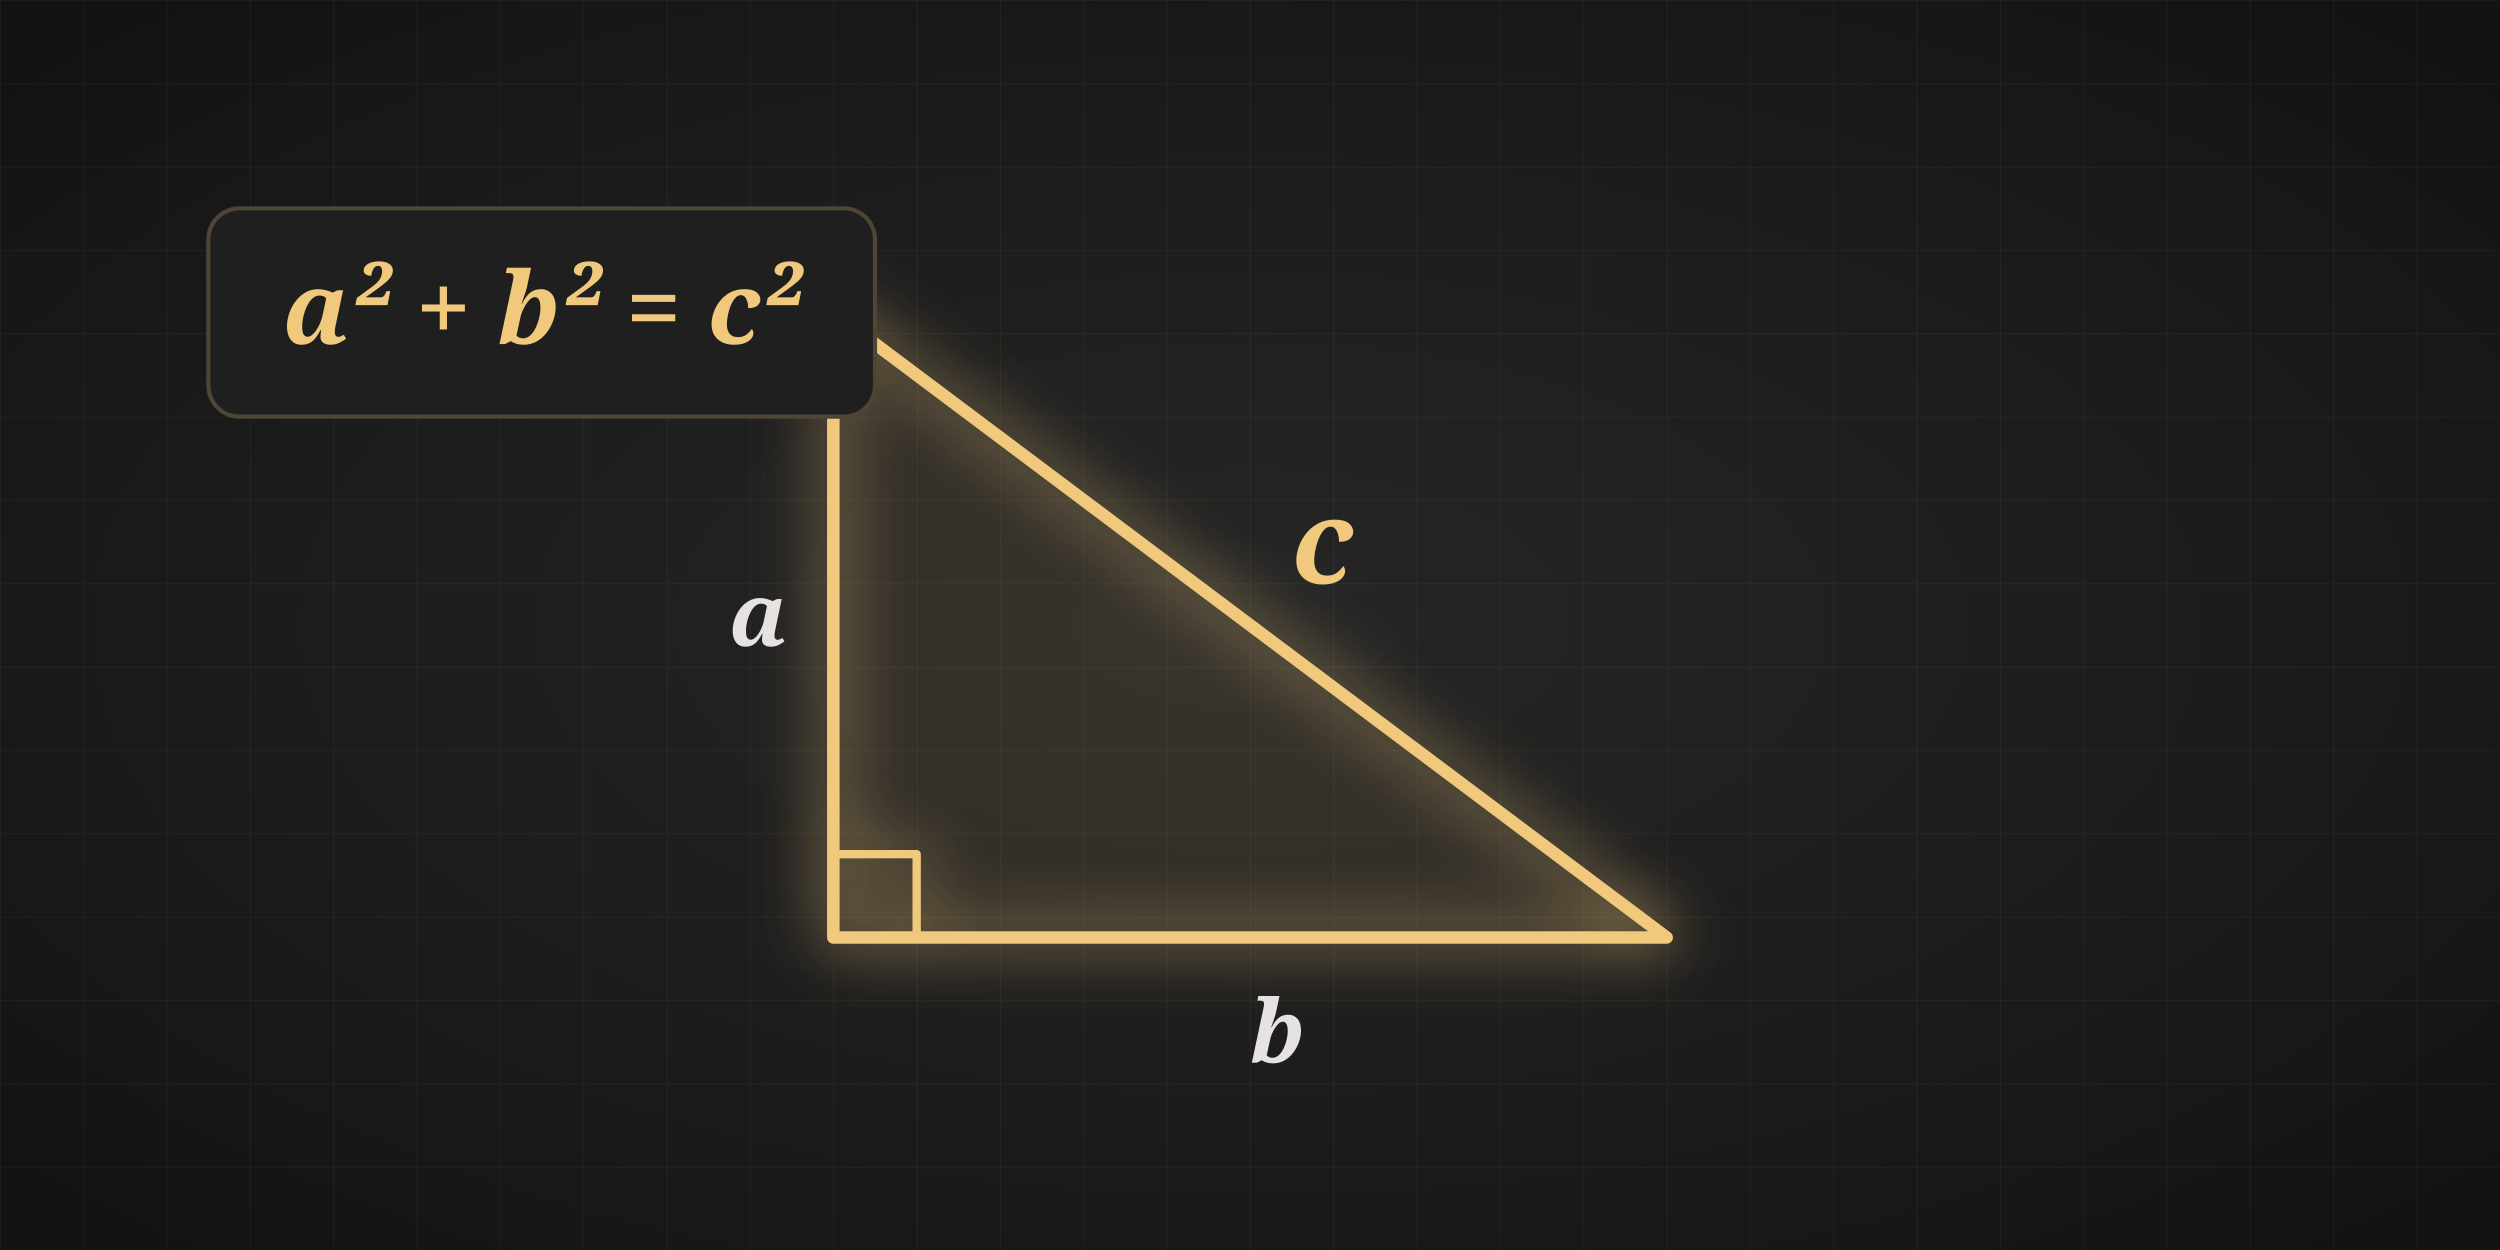
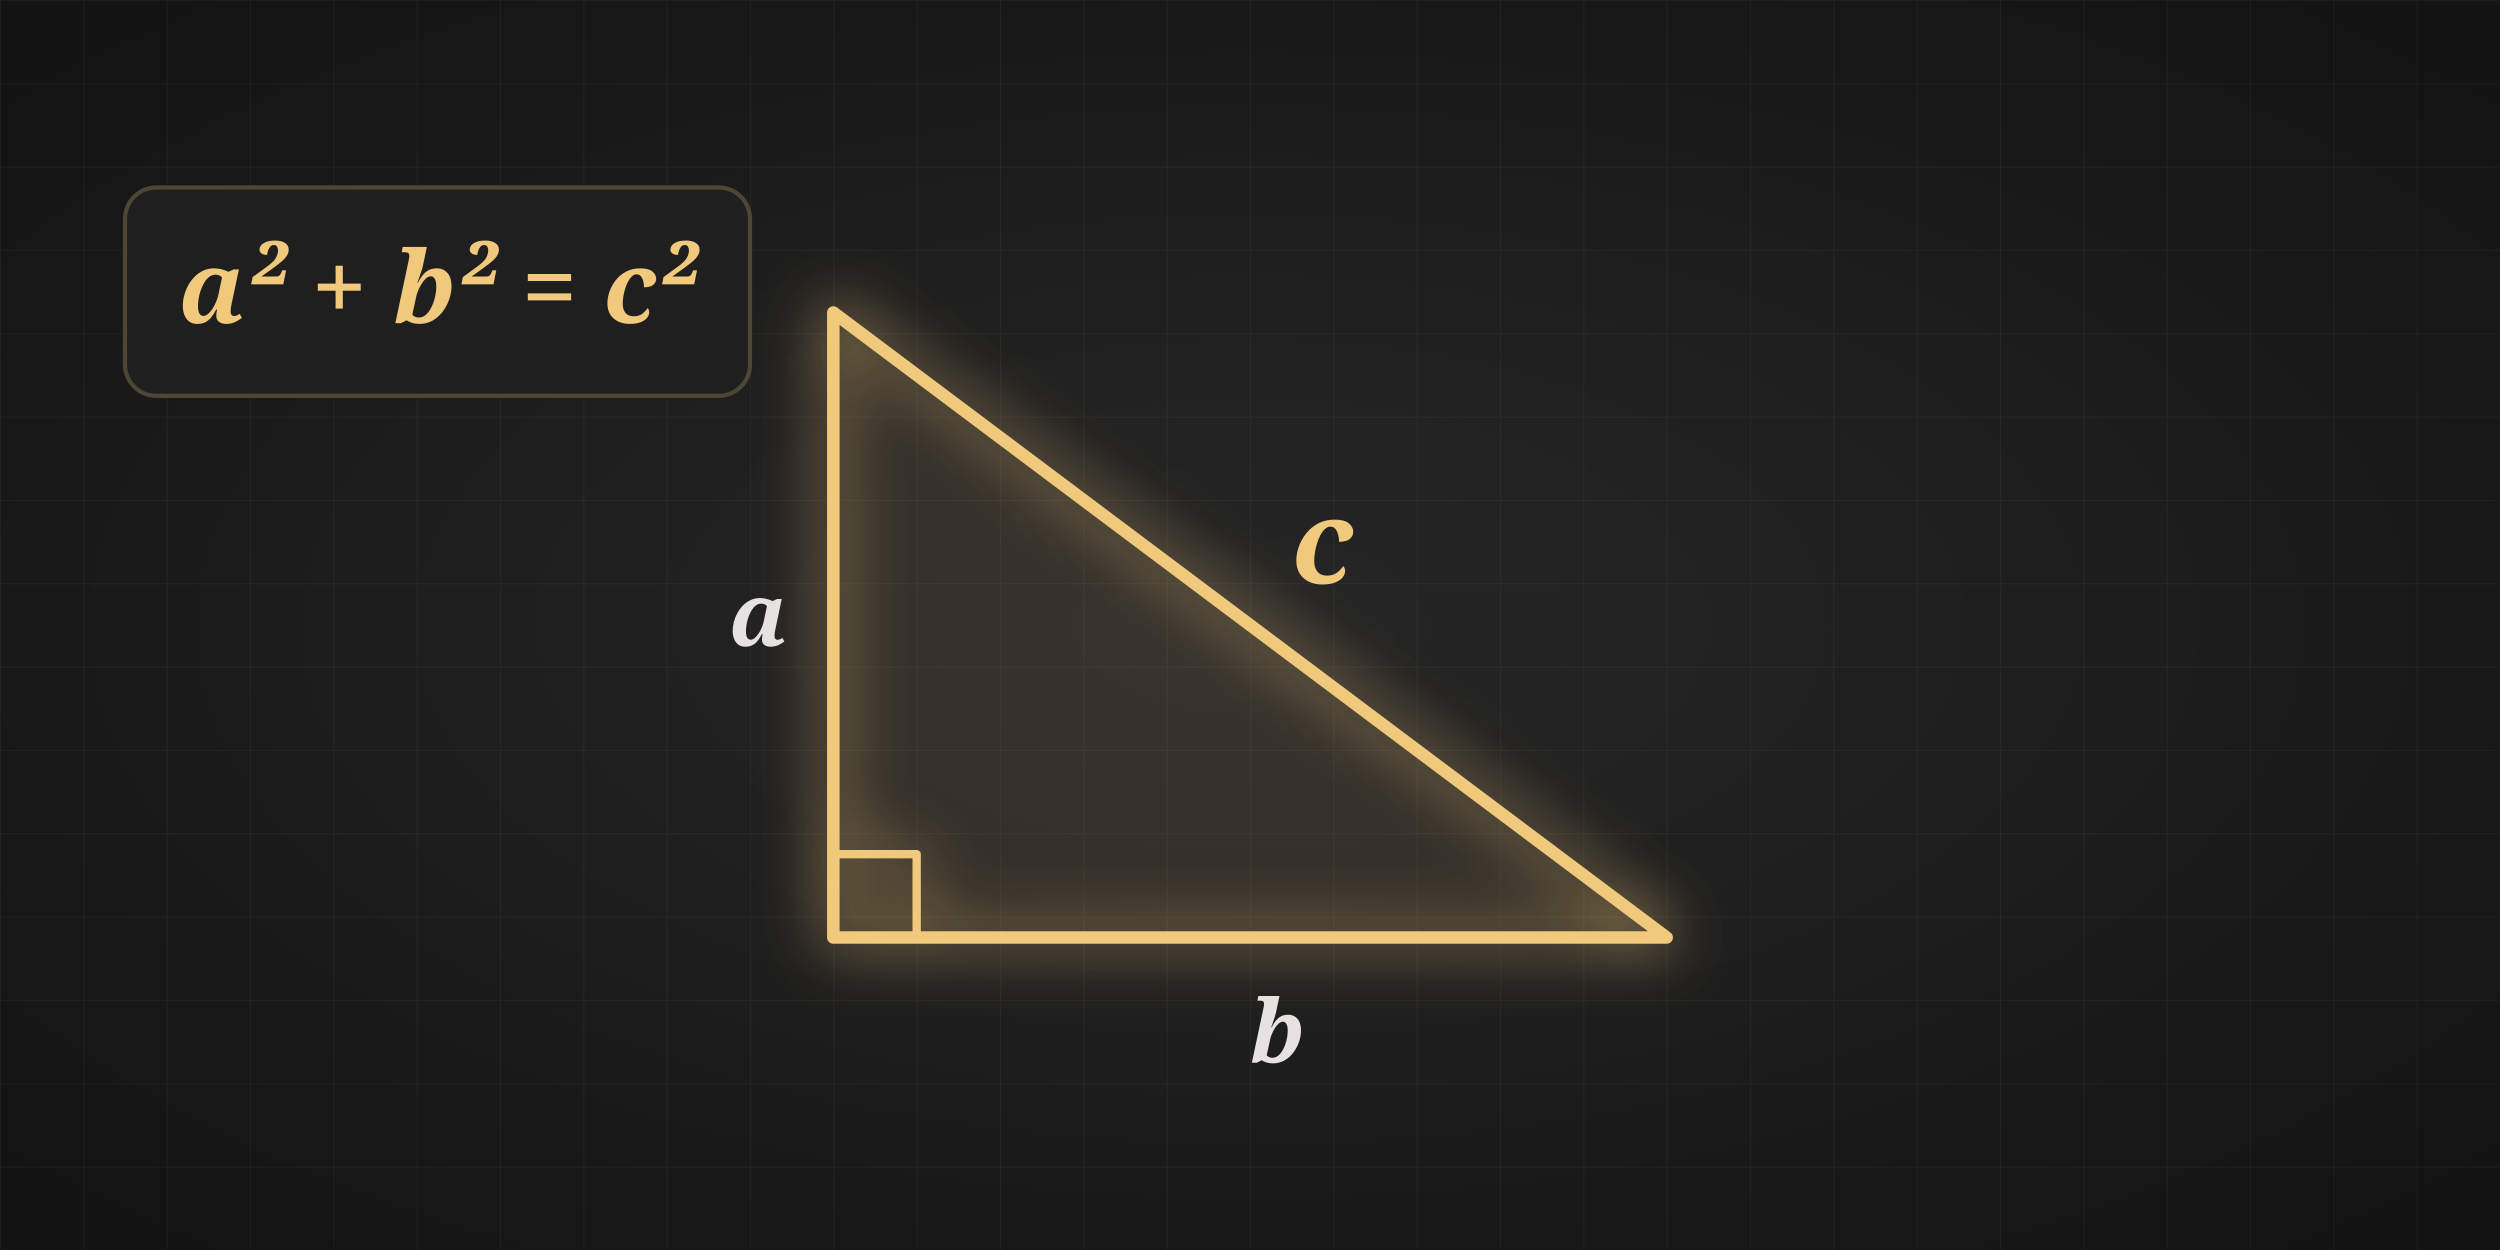
<svg xmlns="http://www.w3.org/2000/svg" width="1200" height="600" viewBox="0 0 1200 600" fill="none">
  <rect width="1200" height="600" fill="#131313" />
  <rect width="1200" height="600" fill="url(#paint0_radial)" />
  <g opacity="0.1">
    <pattern id="grid" width="40" height="40" patternUnits="userSpaceOnUse">
      <path d="M 40 0 L 0 0 0 40" fill="none" stroke="#e9c176" stroke-width="0.5" />
    </pattern>
    <rect width="1200" height="600" fill="url(#grid)" />
  </g>
  <filter id="glow" x="-20%" y="-20%" width="140%" height="140%">
    <feGaussianBlur stdDeviation="15" result="blur" />
    <feComposite in="SourceGraphic" in2="blur" operator="over" />
  </filter>
  <g filter="url(#glow)">
    <path d="M 400 450 L 400 150 L 800 450 Z" fill="rgba(233, 193, 118, 0.05)" stroke="#f1c97d" stroke-width="6" stroke-linejoin="round" />
    <path d="M 400 410 L 440 410 L 440 450" fill="none" stroke="#f1c97d" stroke-width="4" stroke-linejoin="round" />
  </g>
  <text x="350" y="310" fill="#e5e2e1" font-family="'Noto Serif', Georgia, serif" font-size="42" font-style="italic" font-weight="bold">a</text>
  <text x="600" y="510" fill="#e5e2e1" font-family="'Noto Serif', Georgia, serif" font-size="42" font-style="italic" font-weight="bold">b</text>
  <text x="620" y="280" fill="#f1c97d" font-family="'Noto Serif', Georgia, serif" font-size="56" font-style="italic" font-weight="bold">c</text>
-   <g transform="translate(100, 100)">
-     <rect width="320" height="100" rx="15" fill="#201f1f" stroke="#4d4635" stroke-width="2" />
-     <text x="160" y="65" fill="#f1c97d" font-family="'Noto Serif', Georgia, serif" font-size="48" font-style="italic" font-weight="bold" text-anchor="middle">a² + b² = c²</text>
+   <g transform="translate(60, 90)">
+     <rect width="300" height="100" rx="15" fill="#201f1f" stroke="#4d4635" stroke-width="2" />
+     <text x="150" y="65" fill="#f1c97d" font-family="'Noto Serif', Georgia, serif" font-size="48" font-style="italic" font-weight="bold" text-anchor="middle">a² + b² = c²</text>
  </g>
  <defs>
    <radialGradient id="paint0_radial" cx="0" cy="0" r="1" gradientUnits="userSpaceOnUse" gradientTransform="translate(600 300) rotate(90) scale(400 800)">
      <stop stop-color="#2a2a2a" stop-opacity="0.8" />
      <stop offset="1" stop-color="#131313" stop-opacity="1" />
    </radialGradient>
  </defs>
</svg>
